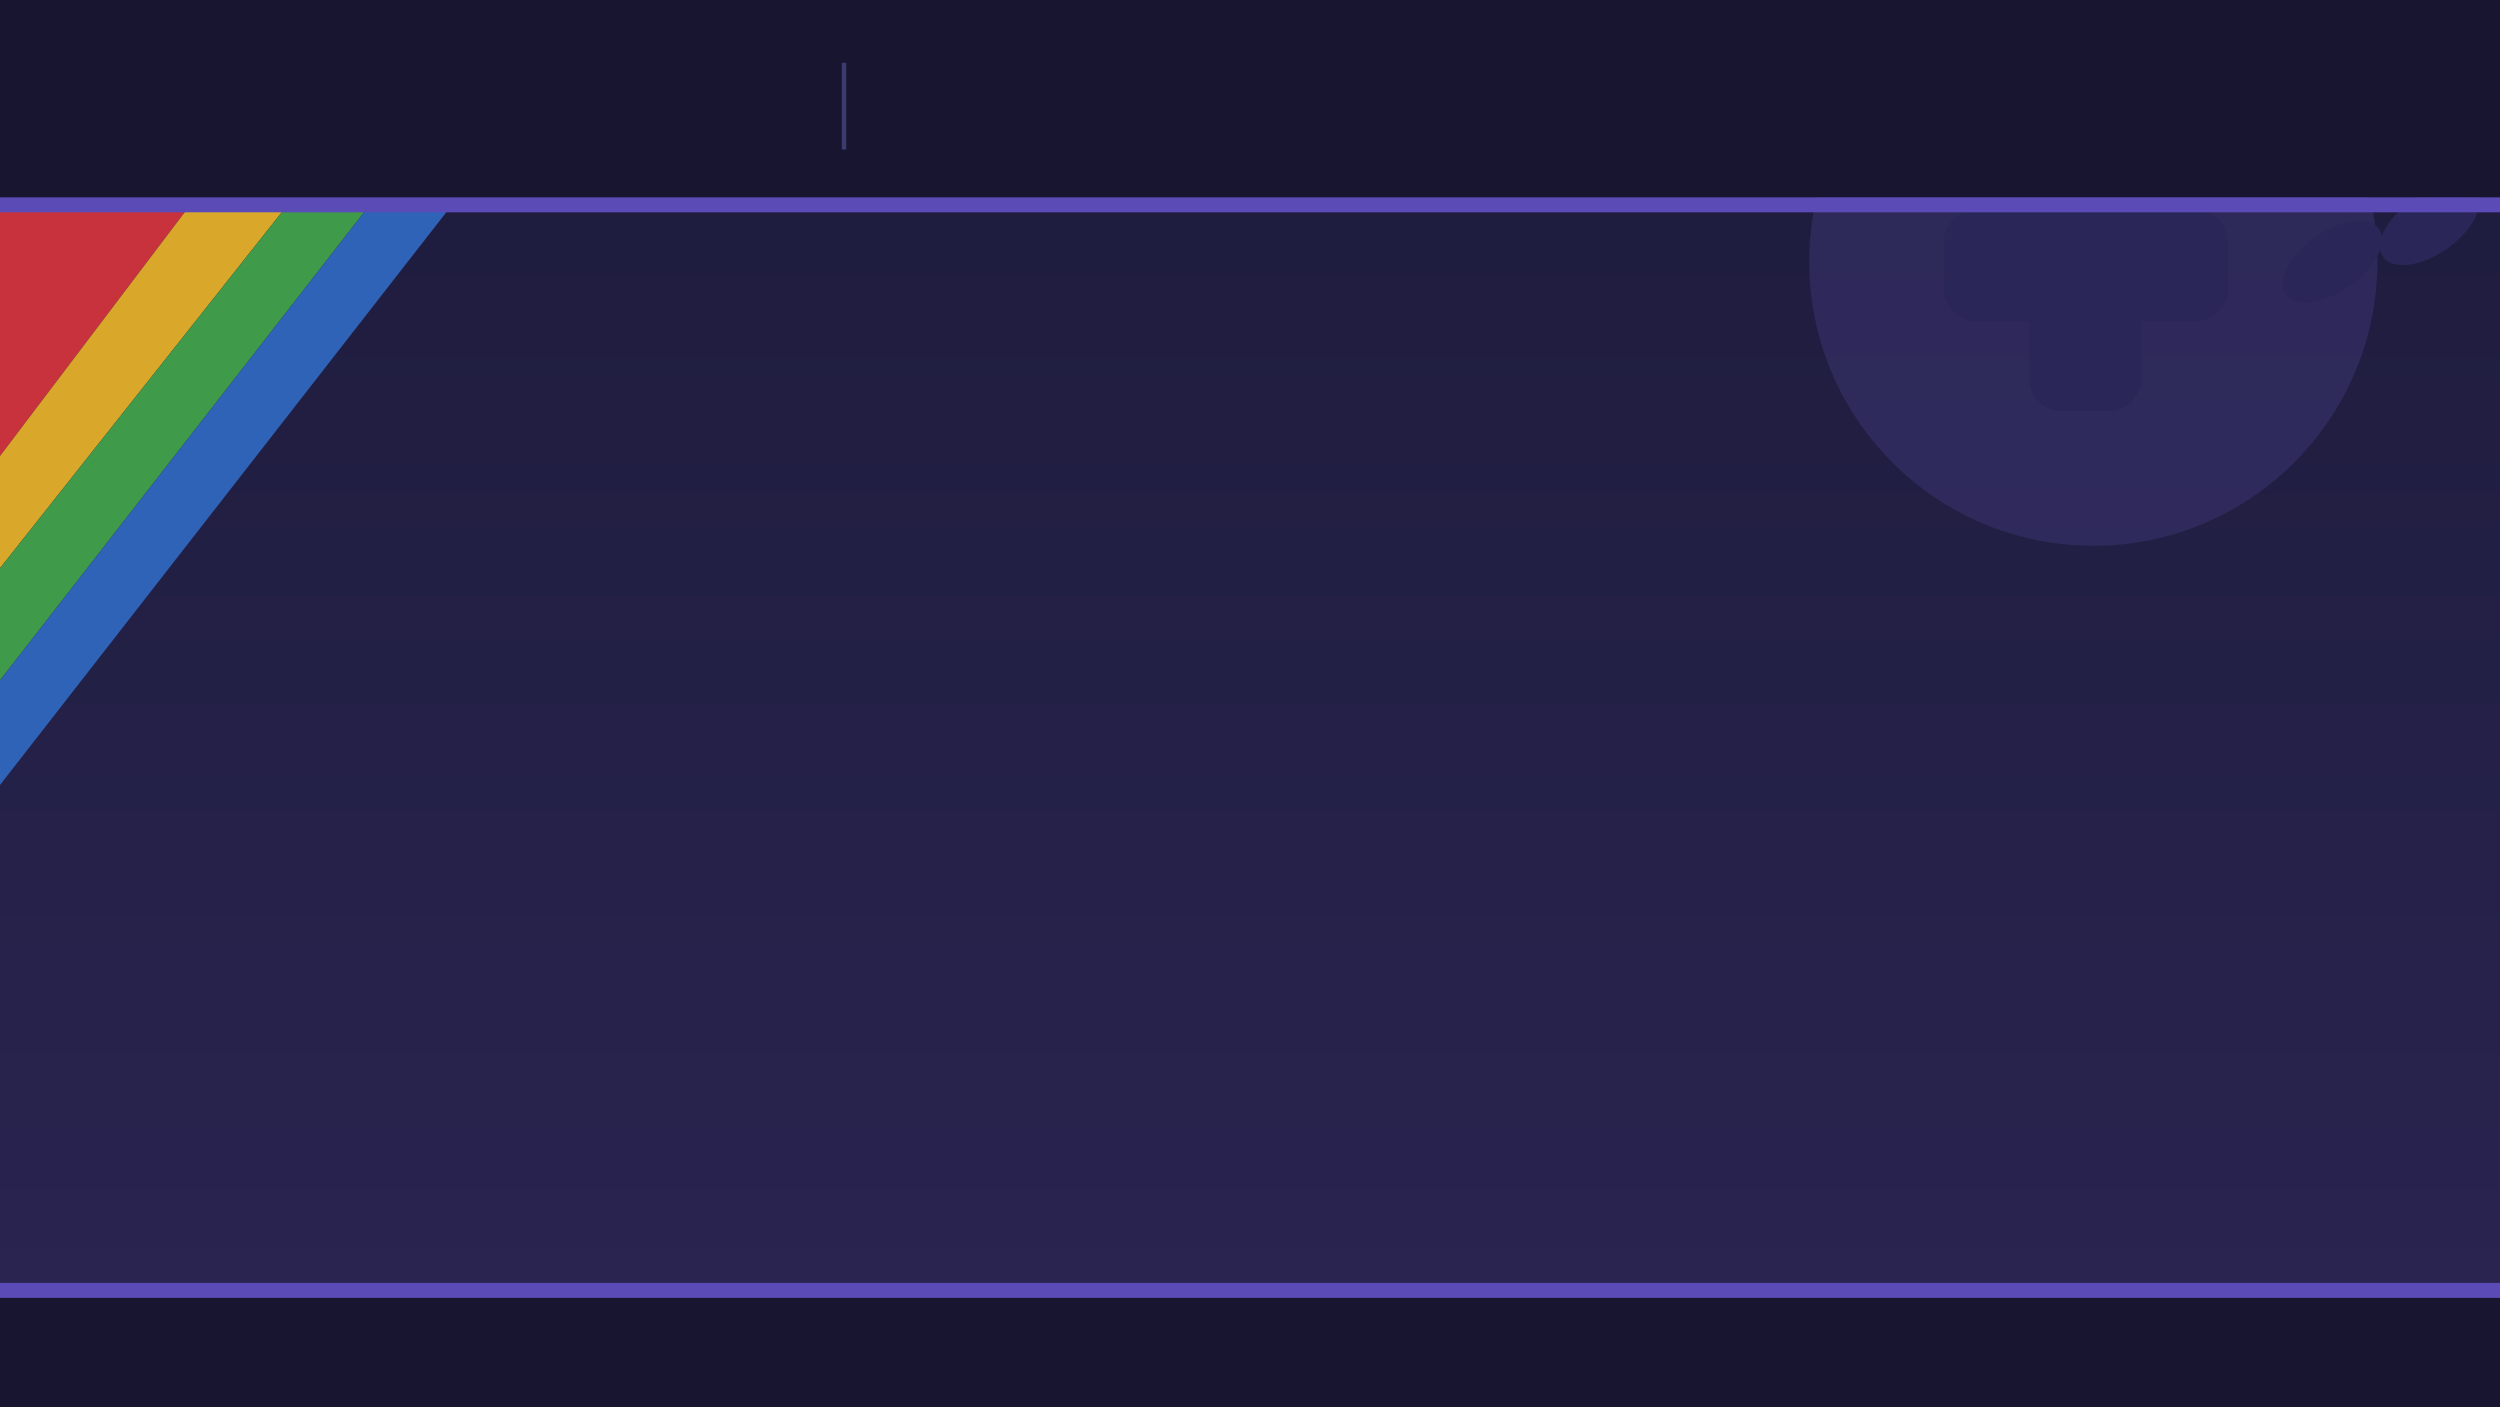
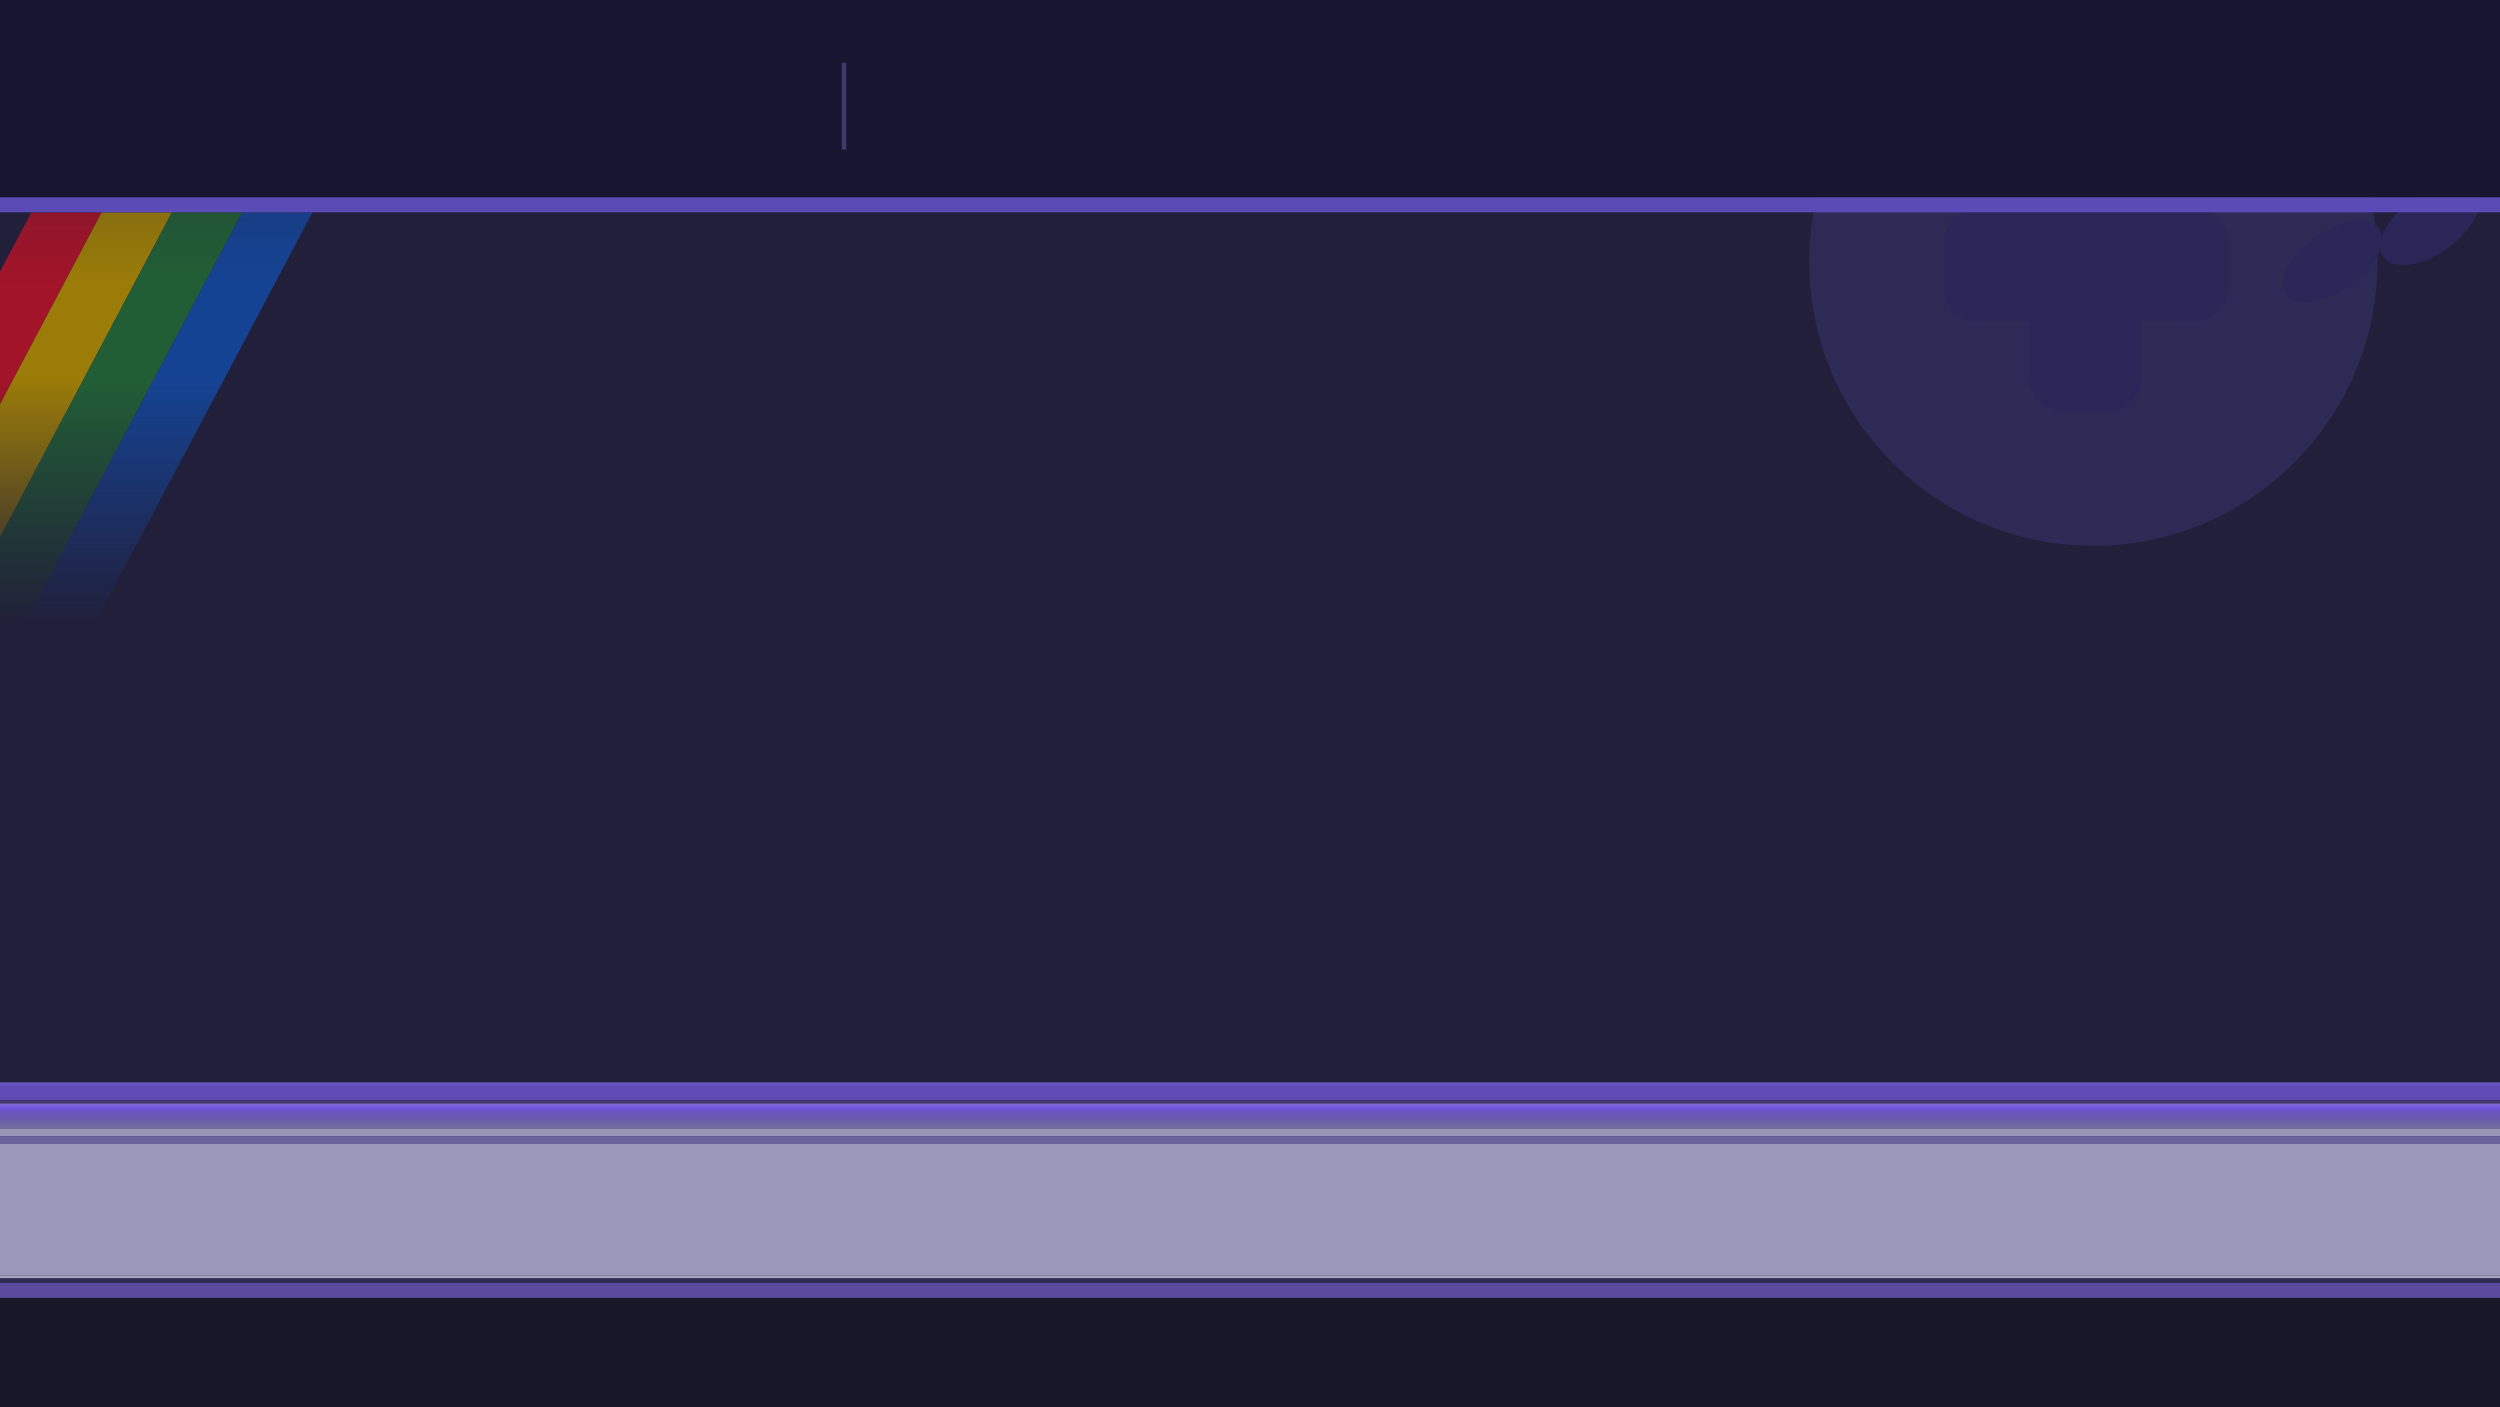
<svg xmlns="http://www.w3.org/2000/svg" width="1672" height="941" viewBox="0 0 1672 941">
  <defs>
    <linearGradient id="bg" x1="0" y1="0" x2="0" y2="1">
-       <stop offset="0" stop-color="#1d1b3b" />
-       <stop offset="1" stop-color="#2a2552" />
+       <stop offset="0" stop-color="#211f39" />
+       <stop offset="1" stop-color="#211f39" />
+     </linearGradient>
+     <linearGradient id="strip" x1="0" y1="0" x2="0" y2="1">
+       <stop offset="0" stop-color="#7f6dd4" />
+       <stop offset="0.12" stop-color="#7a5fe5" />
+       <stop offset="0.25" stop-color="#6f52ce" />
+       <stop offset="0.45" stop-color="#6a57b5" />
+       <stop offset="0.62" stop-color="#6a5bad" />
+       <stop offset="0.8" stop-color="#6d65a1" />
+       <stop offset="1" stop-color="#7770a1" />
+     </linearGradient>
+     <linearGradient id="rbR" x1="0" y1="142" x2="0" y2="420" gradientUnits="userSpaceOnUse">
+       <stop offset="0" stop-color="#a21428" stop-opacity="0.85" />
+       <stop offset="0.17" stop-color="#a21428" stop-opacity="1" />
+       <stop offset="0.4" stop-color="#a21428" stop-opacity="1" />
+       <stop offset="1" stop-color="#a21428" stop-opacity="0" />
+     </linearGradient>
+     <linearGradient id="rbY" x1="0" y1="142" x2="0" y2="420" gradientUnits="userSpaceOnUse">
+       <stop offset="0" stop-color="#9b7c08" stop-opacity="0.85" />
+       <stop offset="0.17" stop-color="#9b7c08" stop-opacity="1" />
+       <stop offset="0.4" stop-color="#9b7c08" stop-opacity="1" />
+       <stop offset="1" stop-color="#9b7c08" stop-opacity="0" />
+     </linearGradient>
+     <linearGradient id="rbG" x1="0" y1="142" x2="0" y2="420" gradientUnits="userSpaceOnUse">
+       <stop offset="0" stop-color="#215e35" stop-opacity="0.85" />
+       <stop offset="0.17" stop-color="#215e35" stop-opacity="1" />
+       <stop offset="0.4" stop-color="#215e35" stop-opacity="1" />
+       <stop offset="1" stop-color="#215e35" stop-opacity="0" />
+     </linearGradient>
+     <linearGradient id="rbB" x1="0" y1="142" x2="0" y2="420" gradientUnits="userSpaceOnUse">
+       <stop offset="0" stop-color="#154393" stop-opacity="0.85" />
+       <stop offset="0.17" stop-color="#154393" stop-opacity="1" />
+       <stop offset="0.4" stop-color="#154393" stop-opacity="1" />
+       <stop offset="1" stop-color="#154393" stop-opacity="0" />
    </linearGradient>
  </defs>
  <rect width="1672" height="941" fill="url(#bg)" />
-   <polygon points="0,140 125,140 0,305" fill="#c8323c" />
-   <polygon points="125,140 190,140 0,380 0,305" fill="#d9a82a" />
-   <polygon points="190,140 245,140 0,455 0,380" fill="#3f9a4a" />
-   <polygon points="245,140 300,140 0,525 0,455" fill="#2f63b8" />
+   <g>
+     <polygon points="21,142 68,142 -111,480 -158,480" fill="url(#rbR)" />
+     <polygon points="68,142 115,142 -64,480 -111,480" fill="url(#rbY)" />
+     <polygon points="115,142 162,142 -17,480 -64,480" fill="url(#rbG)" />
+     <polygon points="162,142 209,142 30,480 -17,480" fill="url(#rbB)" />
+   </g>
  <circle cx="1400" cy="175" r="190" fill="#3b3573" opacity="0.5" />
  <rect x="1300" y="140" width="190" height="75" rx="22" fill="#2b2658" />
  <rect x="1357" y="85" width="75" height="190" rx="22" fill="#2b2658" />
  <ellipse cx="1560" cy="175" rx="38" ry="20" transform="rotate(-35 1560 175)" fill="#2b2658" />
  <ellipse cx="1625" cy="150" rx="38" ry="20" transform="rotate(-35 1625 150)" fill="#2b2658" />
  <rect width="1672" height="132" fill="#17152f" />
  <rect y="132" width="1672" height="10" fill="#5b4bb7" />
  <rect x="563" y="42" width="3" height="58" fill="#3d3a6e" />
-   <rect y="868" width="1672" height="73" fill="#17152f" />
-   <rect y="858" width="1672" height="10" fill="#5b4bb7" />
+   <rect y="724" width="1672" height="12" fill="#5e4bb3" />
+   <rect y="724" width="1672" height="2" fill="#6755c2" />
+   <rect y="736" width="1672" height="2" fill="#45396e" />
+   <rect y="738" width="1672" height="17" fill="url(#strip)" />
+   <rect y="755" width="1672" height="5" fill="#9896b6" />
+   <rect y="760" width="1672" height="5" fill="#6c649e" />
+   <rect y="765" width="1672" height="88" fill="#9a97b8" />
+   <rect y="853" width="1672" height="2" fill="#a7a4c6" />
+   <rect y="855" width="1672" height="3" fill="#2f2a52" />
+   <rect y="868" width="1672" height="73" fill="#18172a" />
+   <rect y="858" width="1672" height="10" fill="#5a4b9e" />
</svg>
